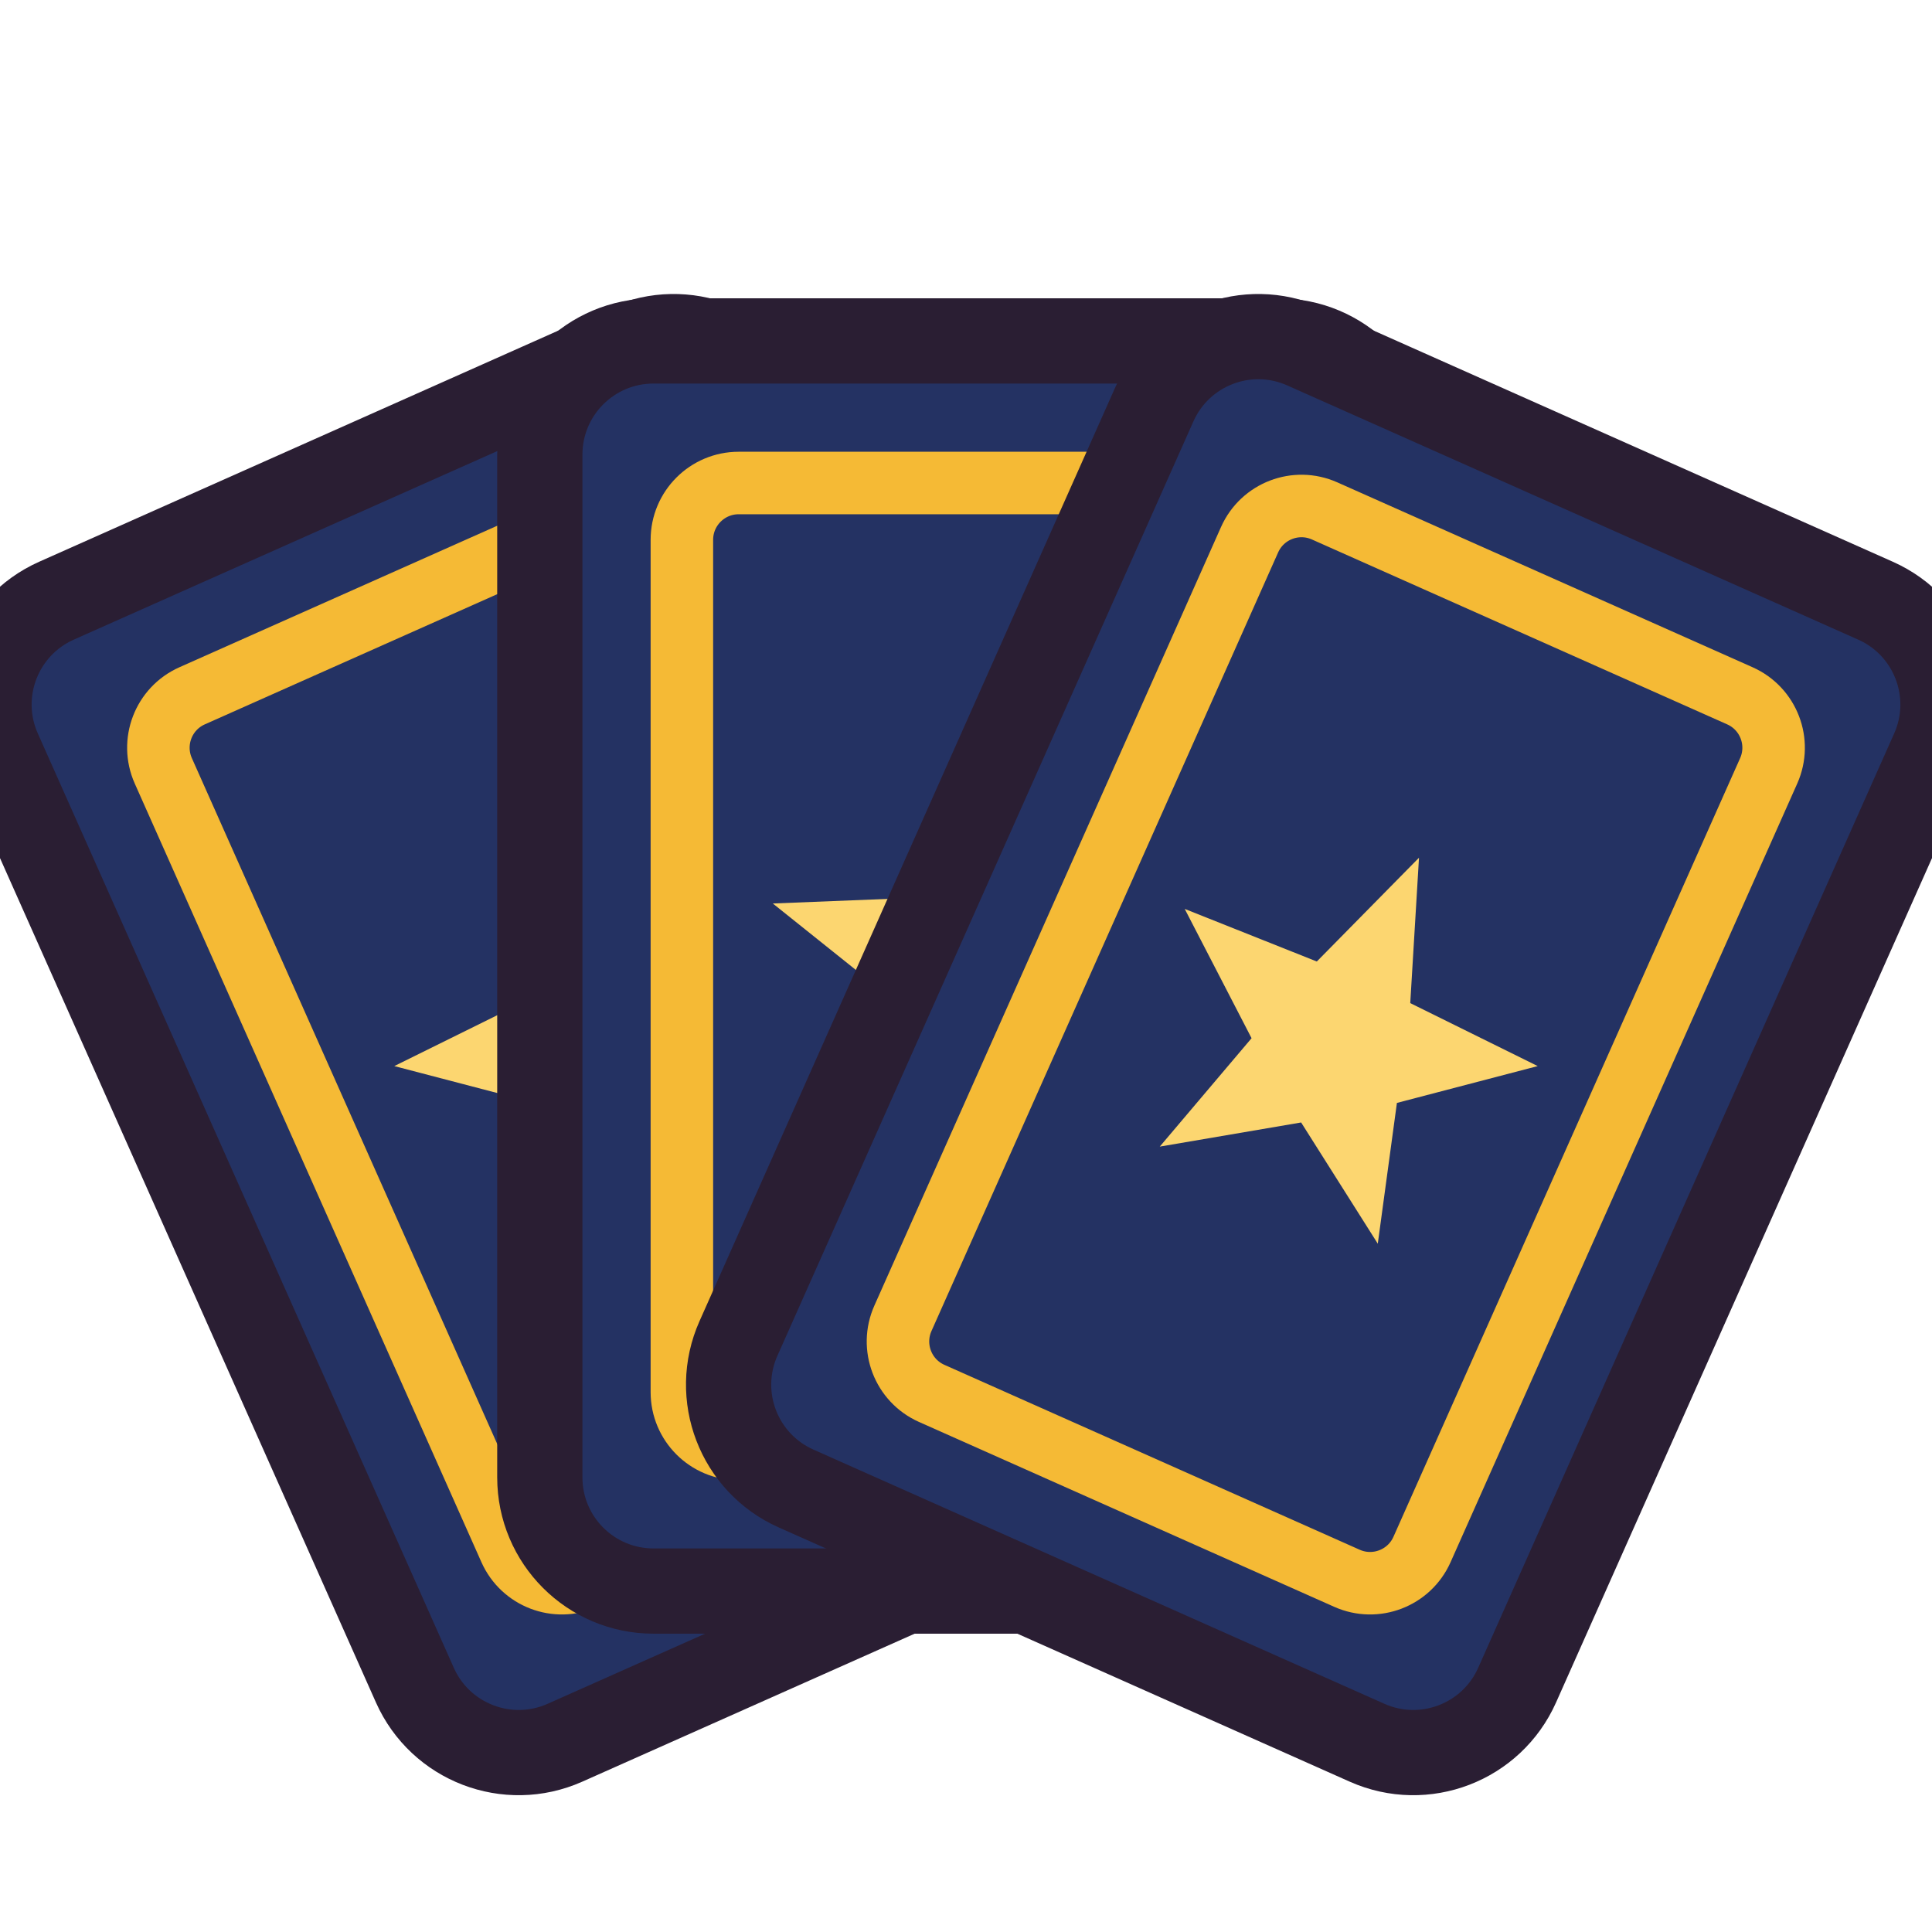
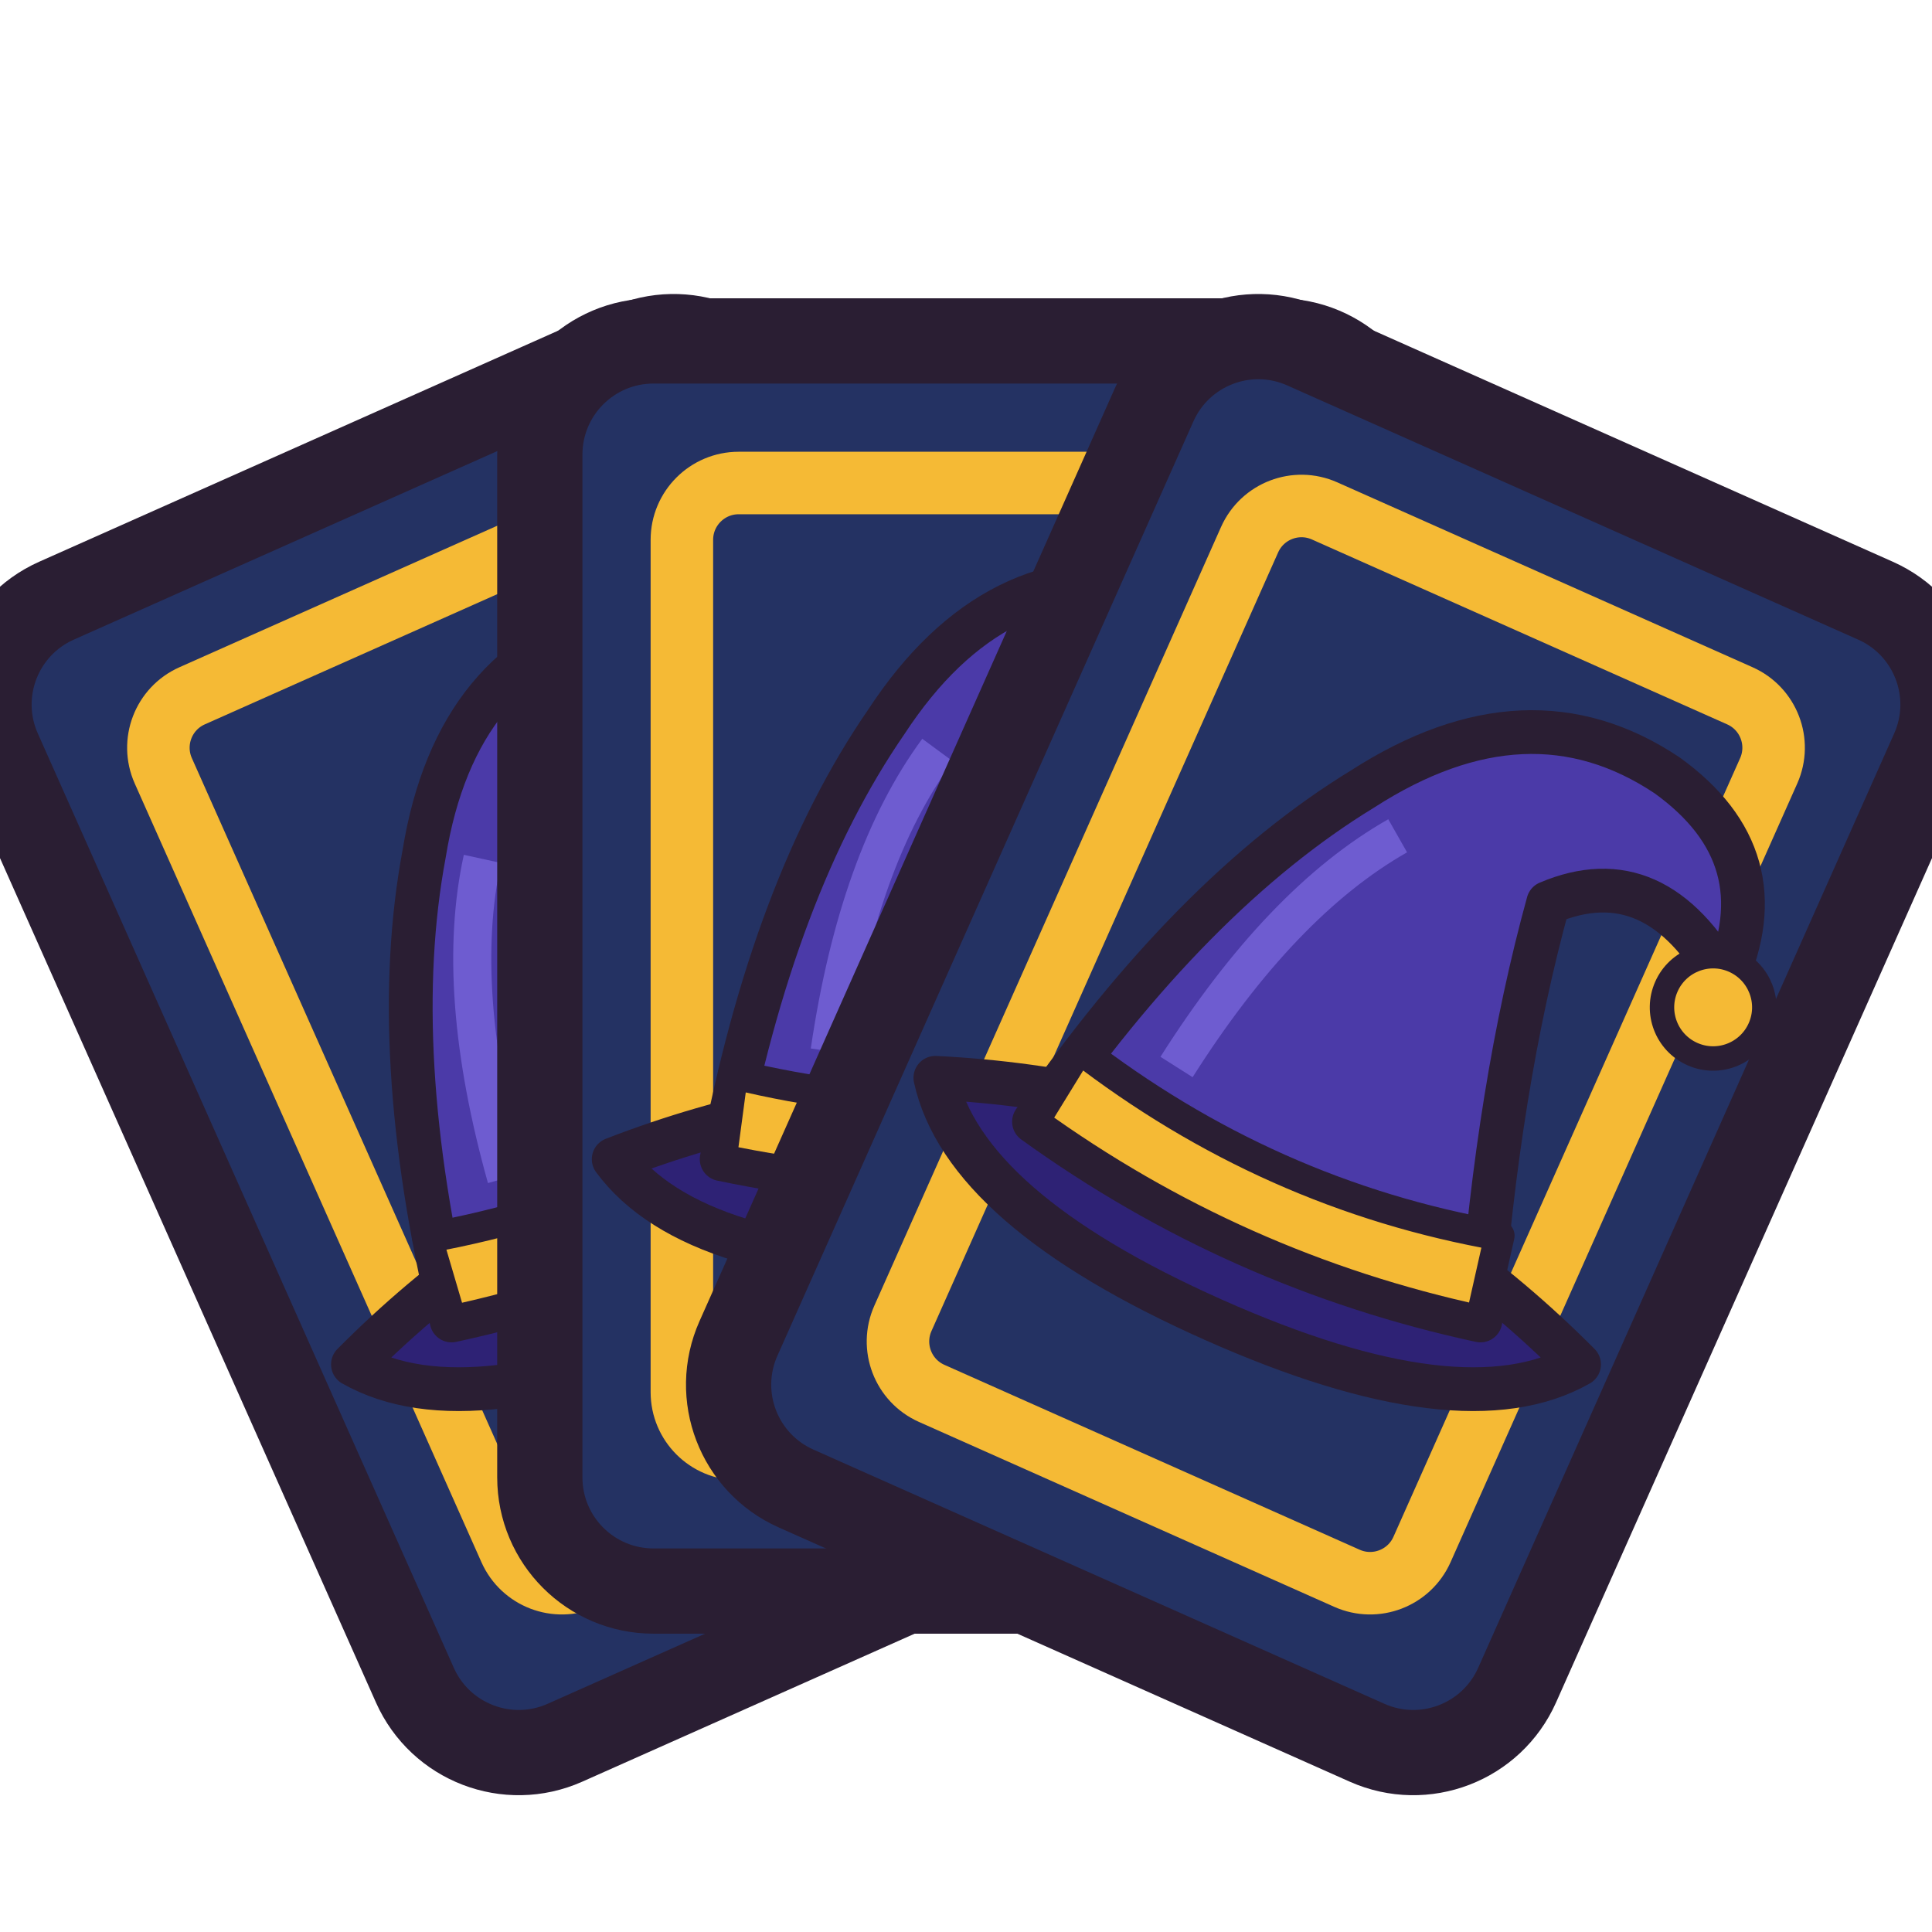
<svg xmlns="http://www.w3.org/2000/svg" viewBox="3 3 34 34" stroke-linejoin="round">
  <g transform="rotate(-24 20 36)">
    <rect x="12.5" y="9" width="15" height="22" rx="2" fill="#243263" stroke="#2A1E33" stroke-width="1.5" />
    <rect x="15.0" y="11.5" width="10" height="17" rx="1" fill="none" stroke="#F5BA35" stroke-width="1.1" />
-     <path d="M20.0 16.4 L20.9 18.8 L23.4 18.9 L21.4 20.5 L22.1 22.9 L20.0 21.5 L17.9 22.9 L18.6 20.5 L16.6 18.9 L19.1 18.8 Z" fill="#FCD670" stroke="none" />
+     <g stroke="#2A1E33">
+       <path d="M13.8 23.4 Q20.0 21.0 26.2 23.4 Q24.8 25.3 20.0 25.3 Q15.2 25.3 13.8 23.4 Z" fill="#2E2275" stroke-width="0.77" />
+       <path d="M15.7 23.4 Q16.6 18.6 18.6 15.7 Q20.5 12.8 23.4 13.3 Q25.8 13.8 25.8 16.2 Q23.8 14.7 22.4 16.2 Q22.9 19.5 24.3 23.4 Q20.0 24.3 15.7 23.4 Z" fill="#4B3AA8" stroke-width="0.77" />
+       <path d="M17.6 21.5 Q18.1 18.1 19.5 16.2" fill="none" stroke="#6E5CD0" stroke-width="0.67" />
+       <path d="M15.9 21.9 Q20.0 22.9 24.0 21.9 L24.3 23.4 Q20.0 24.3 15.7 23.4 Z" fill="#F5BA35" stroke-width="0.53" />
+       <circle cx="25.8" cy="16.7" r="0.9" fill="#F5BA35" stroke-width="0.43" />
+     </g>
  </g>
  <g transform="rotate(0 20 36)">
    <rect x="12.5" y="9" width="15" height="22" rx="2" fill="#243263" stroke="#2A1E33" stroke-width="1.5" />
    <rect x="15.0" y="11.5" width="10" height="17" rx="1" fill="none" stroke="#F5BA35" stroke-width="1.1" />
-     <path d="M20.0 16.4 L20.9 18.8 L23.4 18.9 L21.4 20.5 L22.1 22.9 L20.0 21.5 L17.9 22.9 L18.6 20.5 L16.6 18.9 L19.1 18.8 Z" fill="#FCD670" stroke="none" />
+     <g stroke="#2A1E33">
+       <path d="M13.8 23.4 Q20.0 21.0 26.2 23.4 Q24.8 25.3 20.0 25.3 Q15.2 25.3 13.8 23.4 Z" fill="#2E2275" stroke-width="0.77" />
+       <path d="M15.7 23.4 Q16.6 18.6 18.6 15.7 Q20.5 12.8 23.4 13.3 Q25.8 13.8 25.8 16.2 Q23.8 14.7 22.4 16.2 Q22.9 19.5 24.3 23.4 Q20.0 24.3 15.7 23.4 Z" fill="#4B3AA8" stroke-width="0.77" />
+       <path d="M17.6 21.5 Q18.1 18.1 19.5 16.2" fill="none" stroke="#6E5CD0" stroke-width="0.67" />
+       <path d="M15.9 21.9 Q20.0 22.9 24.0 21.9 L24.3 23.4 Q20.0 24.3 15.7 23.4 Z" fill="#F5BA35" stroke-width="0.53" />
+       <circle cx="25.8" cy="16.7" r="0.9" fill="#F5BA35" stroke-width="0.43" />
+     </g>
  </g>
  <g transform="rotate(24 20 36)">
    <rect x="12.5" y="9" width="15" height="22" rx="2" fill="#243263" stroke="#2A1E33" stroke-width="1.5" />
    <rect x="15.0" y="11.5" width="10" height="17" rx="1" fill="none" stroke="#F5BA35" stroke-width="1.1" />
-     <path d="M20.0 16.4 L20.9 18.8 L23.4 18.9 L21.4 20.5 L22.1 22.9 L20.0 21.5 L17.9 22.9 L18.6 20.5 L16.6 18.9 L19.1 18.8 Z" fill="#FCD670" stroke="none" />
+     <g stroke="#2A1E33">
+       <path d="M13.8 23.4 Q20.0 21.0 26.2 23.4 Q24.8 25.3 20.0 25.3 Q15.2 25.3 13.8 23.4 Z" fill="#2E2275" stroke-width="0.77" />
+       <path d="M15.7 23.4 Q16.6 18.6 18.6 15.7 Q20.5 12.8 23.4 13.3 Q25.8 13.8 25.8 16.2 Q23.8 14.7 22.4 16.2 Q22.9 19.5 24.3 23.4 Q20.0 24.3 15.7 23.4 Z" fill="#4B3AA8" stroke-width="0.77" />
+       <path d="M17.6 21.5 Q18.1 18.1 19.5 16.2" fill="none" stroke="#6E5CD0" stroke-width="0.67" />
+       <path d="M15.9 21.9 Q20.0 22.9 24.0 21.9 L24.3 23.4 Q20.0 24.3 15.7 23.4 Z" fill="#F5BA35" stroke-width="0.53" />
+       <circle cx="25.8" cy="16.7" r="0.9" fill="#F5BA35" stroke-width="0.43" />
+     </g>
  </g>
</svg>
